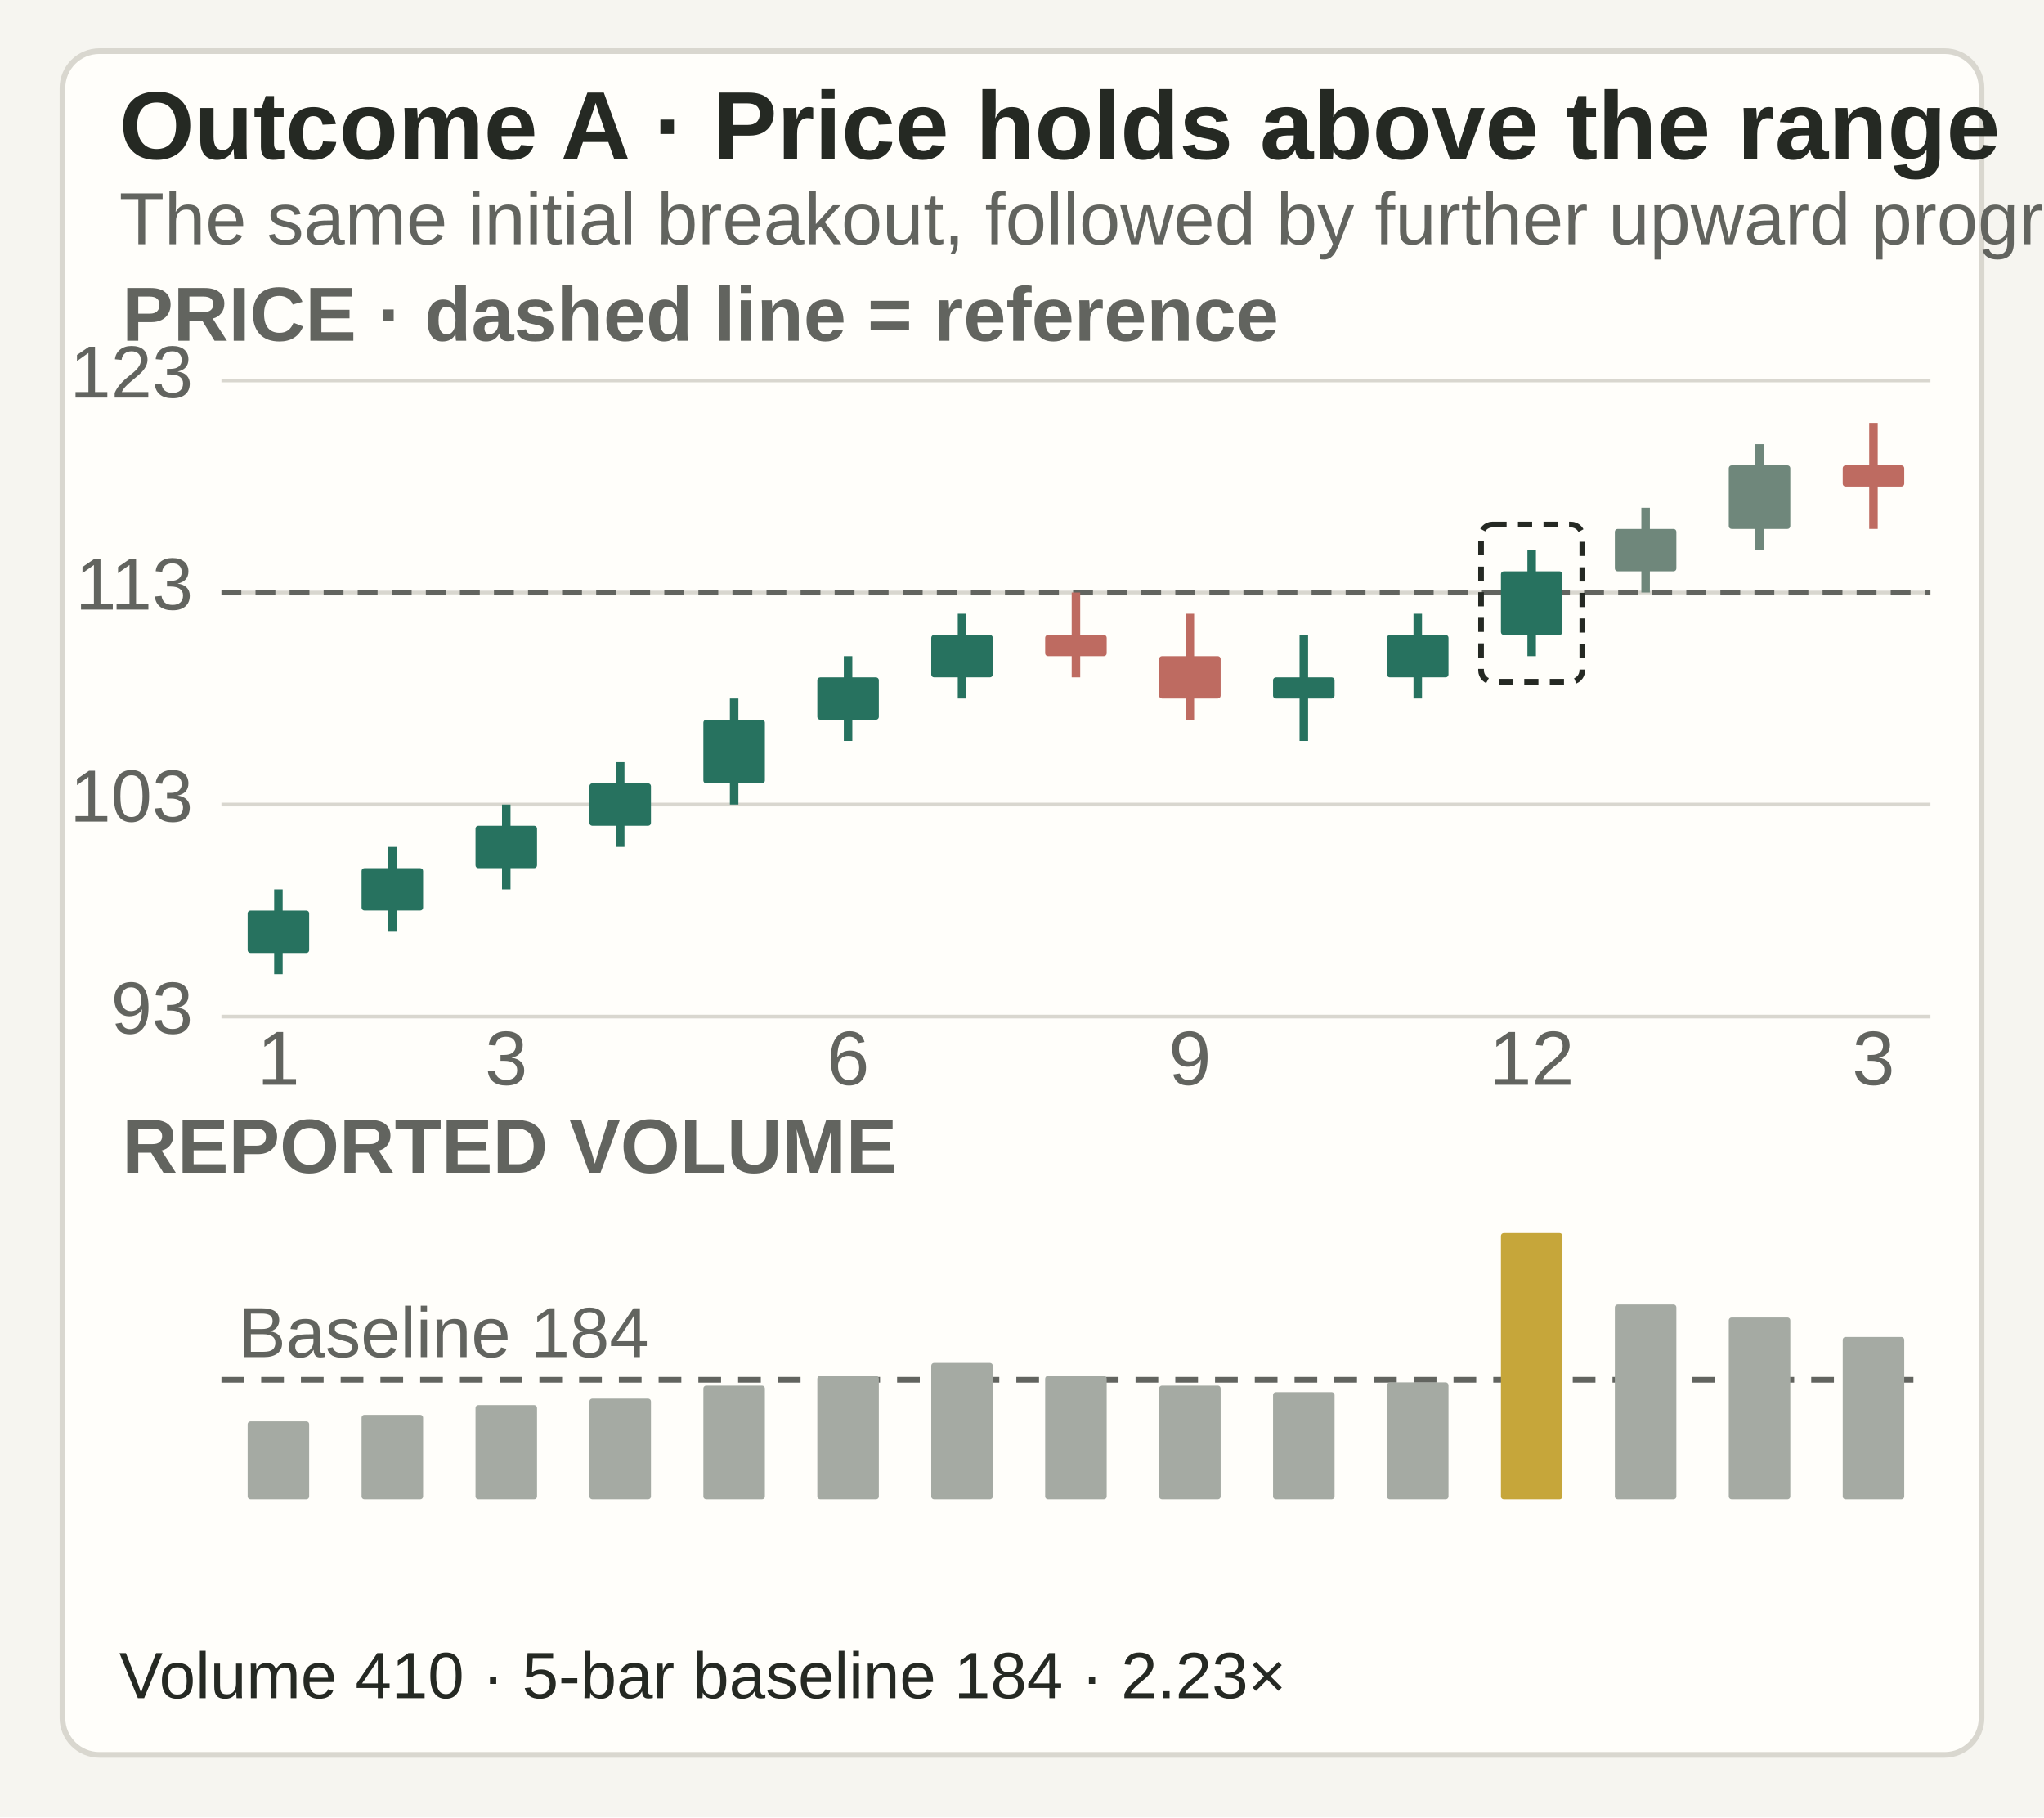
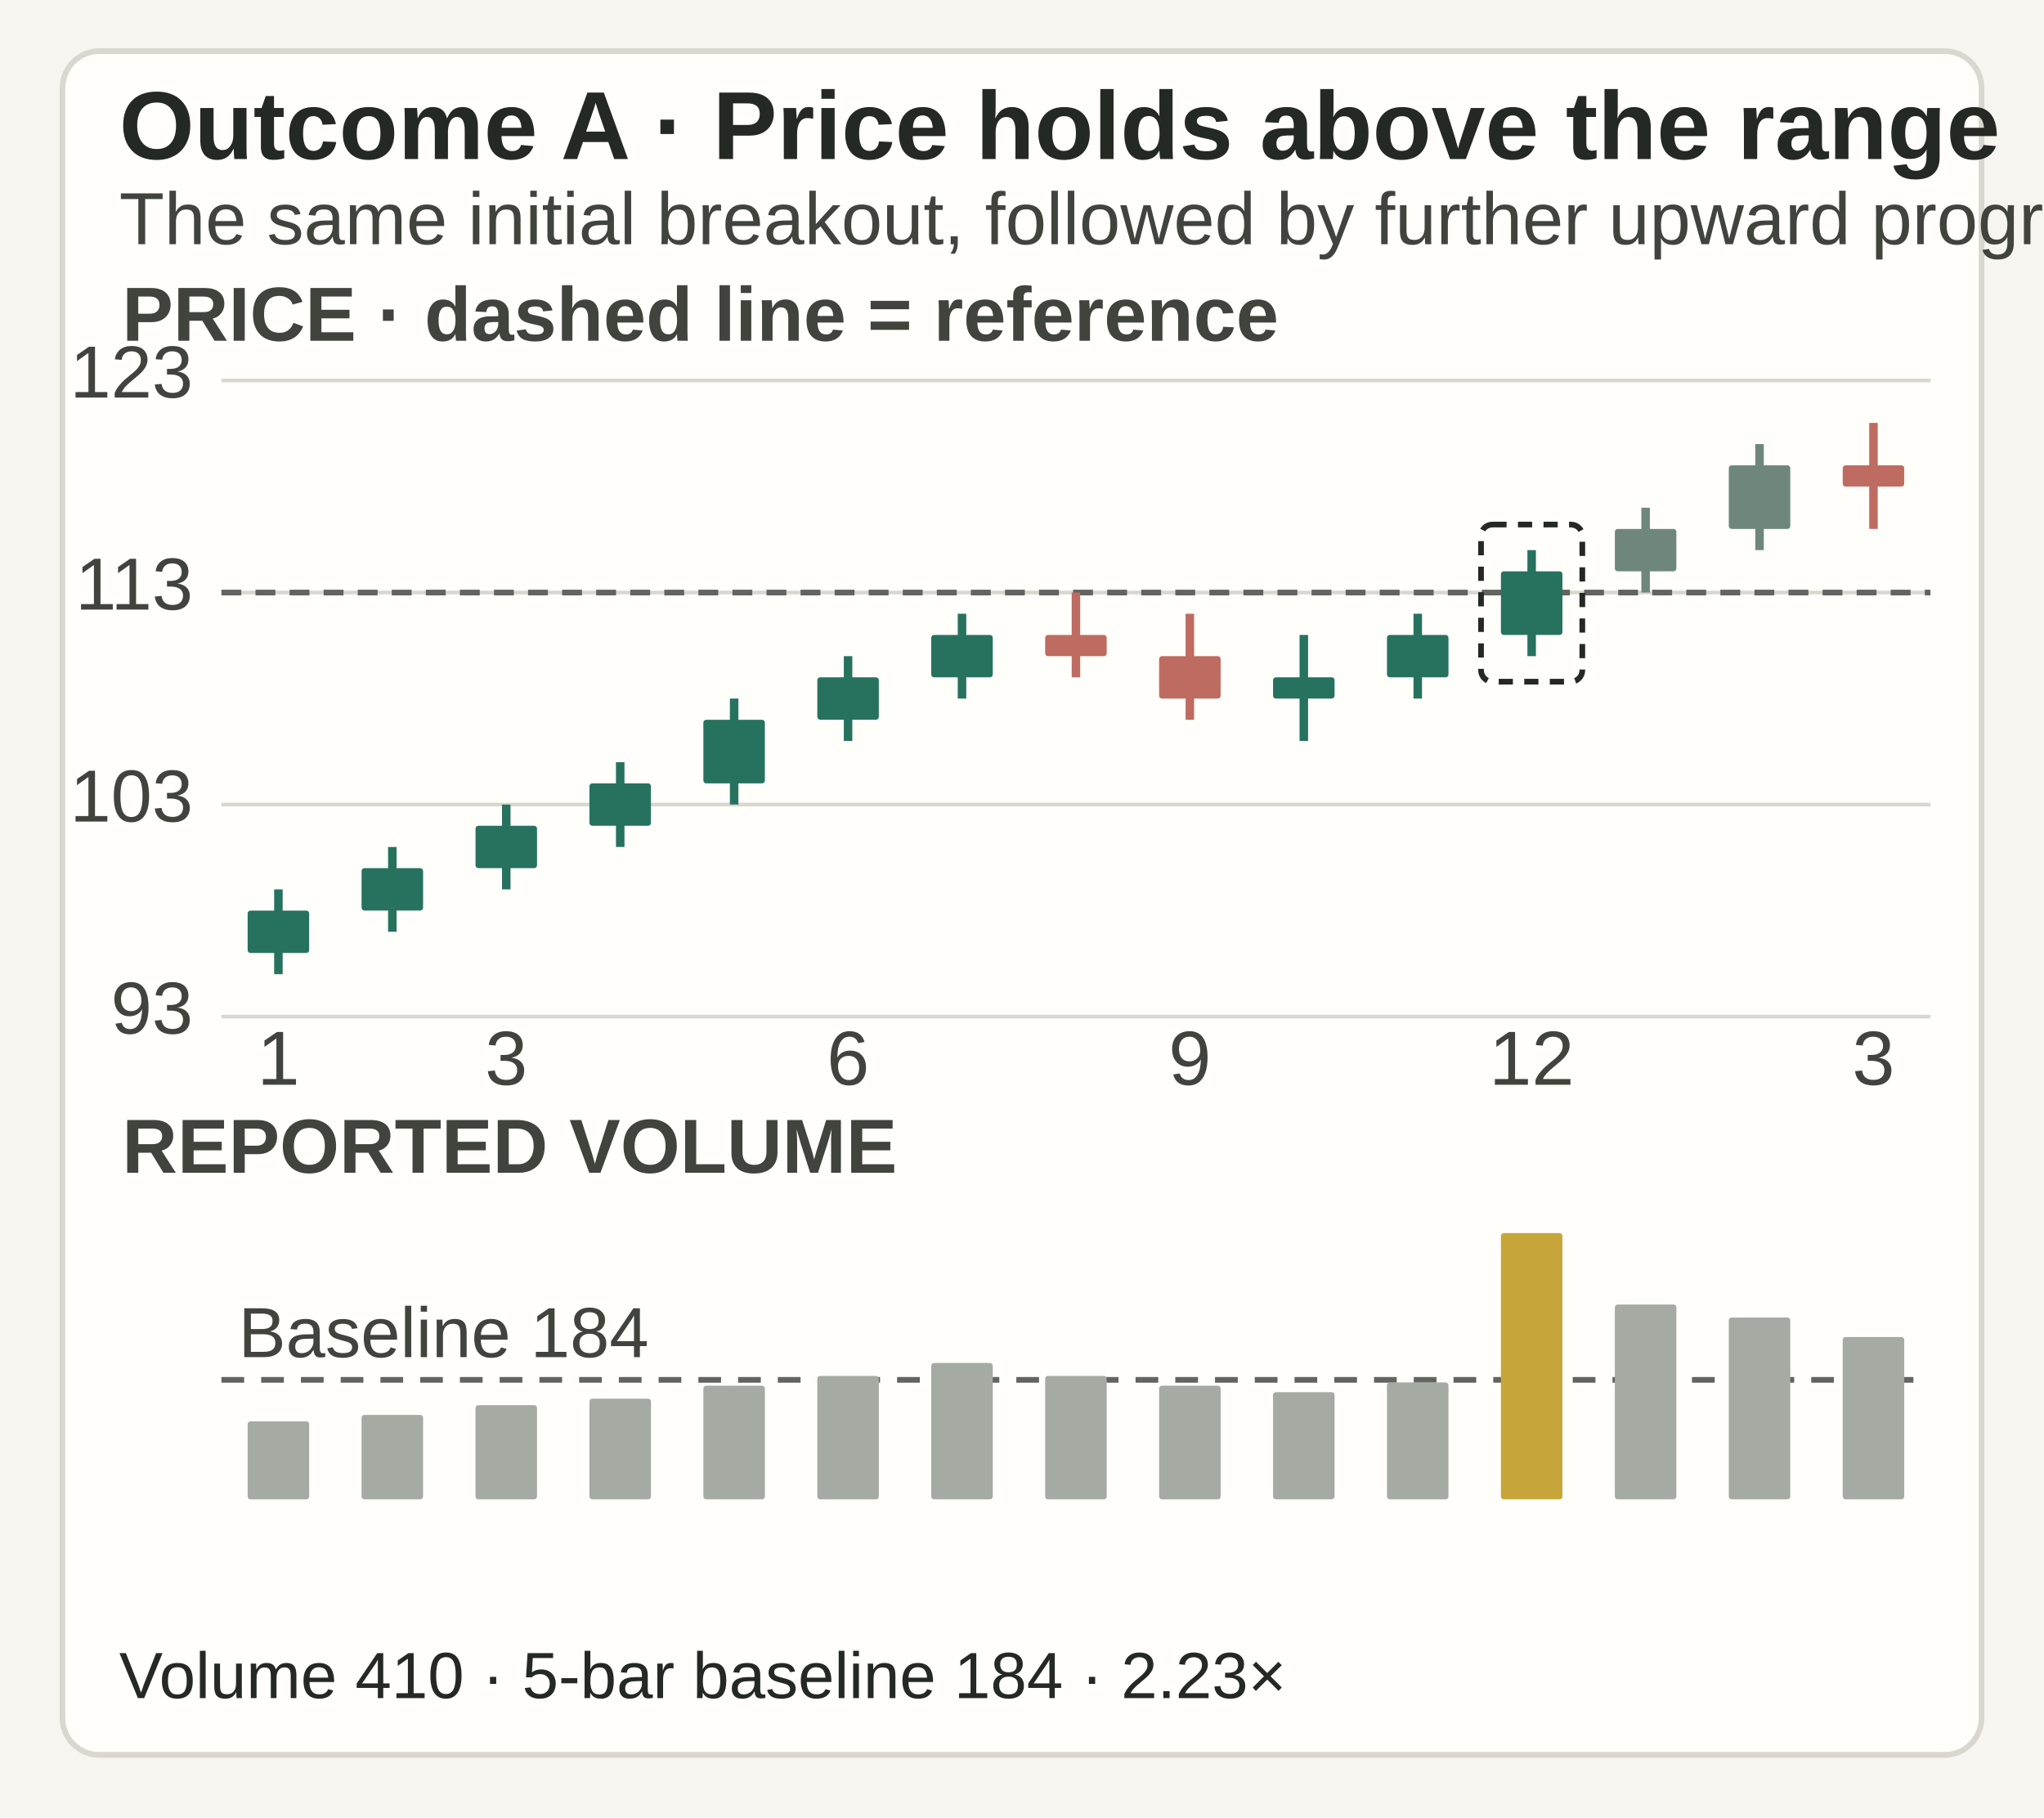
<svg xmlns="http://www.w3.org/2000/svg" width="720" height="640" viewBox="0 0 720 640" role="img" aria-labelledby="title desc">
  <rect width="720" height="640" fill="#f6f5f0" />
  <rect x="22" y="18" width="676" height="600" rx="13" fill="#fffefa" stroke="#d9d7cf" stroke-width="2" />
  <text x="42" y="56" font-family="Arial,Helvetica,sans-serif" font-size="34" font-weight="700" fill="#252923">Outcome A · Price holds above the range</text>
-   <text x="42" y="86" font-family="Arial,Helvetica,sans-serif" font-size="26" fill="#62645f">The same initial breakout, followed by further upward progress.</text>
-   <text x="43" y="120" font-family="Arial,Helvetica,sans-serif" font-size="27" font-weight="700" fill="#62645f">PRICE · dashed line = reference</text>
+   <text x="42" y="86" font-family="Arial,Helvetica,sans-serif" font-size="26" fill="#41443d">The same initial breakout, followed by further upward progress.</text>
+   <text x="43" y="120" font-family="Arial,Helvetica,sans-serif" font-size="27" font-weight="700" fill="#41443d">PRICE · dashed line = reference</text>
  <line x1="78" y1="134" x2="680" y2="134" stroke="#d9d7cf" stroke-width="1.3" />
-   <text x="68" y="140" font-family="Arial,Helvetica,sans-serif" font-size="26" text-anchor="end" fill="#62645f">123</text>
+   <text x="68" y="140" font-family="Arial,Helvetica,sans-serif" font-size="26" text-anchor="end" fill="#41443d">123</text>
  <line x1="78" y1="208.67" x2="680" y2="208.67" stroke="#d9d7cf" stroke-width="1.3" />
-   <text x="68" y="214.67" font-family="Arial,Helvetica,sans-serif" font-size="26" text-anchor="end" fill="#62645f">113</text>
+   <text x="68" y="214.67" font-family="Arial,Helvetica,sans-serif" font-size="26" text-anchor="end" fill="#41443d">113</text>
  <line x1="78" y1="283.33" x2="680" y2="283.33" stroke="#d9d7cf" stroke-width="1.3" />
-   <text x="68" y="289.33" font-family="Arial,Helvetica,sans-serif" font-size="26" text-anchor="end" fill="#62645f">103</text>
+   <text x="68" y="289.33" font-family="Arial,Helvetica,sans-serif" font-size="26" text-anchor="end" fill="#41443d">103</text>
  <line x1="78" y1="358" x2="680" y2="358" stroke="#d9d7cf" stroke-width="1.3" />
-   <text x="68" y="364" font-family="Arial,Helvetica,sans-serif" font-size="26" text-anchor="end" fill="#62645f">93</text>
+   <text x="68" y="364" font-family="Arial,Helvetica,sans-serif" font-size="26" text-anchor="end" fill="#41443d">93</text>
  <line x1="78" y1="208.67" x2="680" y2="208.67" stroke="#62645f" stroke-width="2" stroke-dasharray="7 5" />
  <line x1="98.07" y1="313.20" x2="98.07" y2="343.07" stroke="#27725f" stroke-width="3" />
  <rect x="87.23" y="320.67" width="21.67" height="14.93" rx="1" fill="#27725f" />
-   <text x="98.07" y="382" text-anchor="middle" font-family="Arial,Helvetica,sans-serif" font-size="27" fill="#62645f">1</text>
+   <text x="98.07" y="382" text-anchor="middle" font-family="Arial,Helvetica,sans-serif" font-size="27" fill="#41443d">1</text>
  <line x1="138.20" y1="298.27" x2="138.20" y2="328.13" stroke="#27725f" stroke-width="3" />
  <rect x="127.36" y="305.73" width="21.67" height="14.93" rx="1" fill="#27725f" />
  <line x1="178.33" y1="283.33" x2="178.33" y2="313.20" stroke="#27725f" stroke-width="3" />
  <rect x="167.50" y="290.80" width="21.67" height="14.93" rx="1" fill="#27725f" />
-   <text x="178.33" y="382" text-anchor="middle" font-family="Arial,Helvetica,sans-serif" font-size="27" fill="#62645f">3</text>
+   <text x="178.33" y="382" text-anchor="middle" font-family="Arial,Helvetica,sans-serif" font-size="27" fill="#41443d">3</text>
  <line x1="218.47" y1="268.40" x2="218.47" y2="298.27" stroke="#27725f" stroke-width="3" />
  <rect x="207.63" y="275.87" width="21.67" height="14.93" rx="1" fill="#27725f" />
  <line x1="258.60" y1="246" x2="258.60" y2="283.33" stroke="#27725f" stroke-width="3" />
  <rect x="247.76" y="253.47" width="21.67" height="22.40" rx="1" fill="#27725f" />
  <line x1="298.73" y1="231.07" x2="298.73" y2="260.93" stroke="#27725f" stroke-width="3" />
  <rect x="287.90" y="238.53" width="21.67" height="14.93" rx="1" fill="#27725f" />
-   <text x="298.73" y="382" text-anchor="middle" font-family="Arial,Helvetica,sans-serif" font-size="27" fill="#62645f">6</text>
+   <text x="298.73" y="382" text-anchor="middle" font-family="Arial,Helvetica,sans-serif" font-size="27" fill="#41443d">6</text>
  <line x1="338.87" y1="216.13" x2="338.87" y2="246" stroke="#27725f" stroke-width="3" />
  <rect x="328.03" y="223.60" width="21.67" height="14.93" rx="1" fill="#27725f" />
  <line x1="379" y1="208.67" x2="379" y2="238.53" stroke="#be6b61" stroke-width="3" />
  <rect x="368.16" y="223.60" width="21.67" height="7.47" rx="1" fill="#be6b61" />
  <line x1="419.13" y1="216.13" x2="419.13" y2="253.47" stroke="#be6b61" stroke-width="3" />
  <rect x="408.30" y="231.07" width="21.67" height="14.93" rx="1" fill="#be6b61" />
-   <text x="419.13" y="382" text-anchor="middle" font-family="Arial,Helvetica,sans-serif" font-size="27" fill="#62645f">9</text>
+   <text x="419.13" y="382" text-anchor="middle" font-family="Arial,Helvetica,sans-serif" font-size="27" fill="#41443d">9</text>
  <line x1="459.27" y1="223.60" x2="459.27" y2="260.93" stroke="#27725f" stroke-width="3" />
  <rect x="448.43" y="238.53" width="21.67" height="7.47" rx="1" fill="#27725f" />
  <line x1="499.40" y1="216.13" x2="499.40" y2="246" stroke="#27725f" stroke-width="3" />
  <rect x="488.56" y="223.60" width="21.67" height="14.93" rx="1" fill="#27725f" />
  <line x1="539.53" y1="193.73" x2="539.53" y2="231.07" stroke="#27725f" stroke-width="3" />
  <rect x="528.70" y="201.20" width="21.67" height="22.40" rx="1" fill="#27725f" />
  <rect x="521.70" y="184.73" width="35.67" height="55.33" rx="4" fill="none" stroke="#252923" stroke-width="2" stroke-dasharray="5 4" />
-   <text x="539.53" y="382" text-anchor="middle" font-family="Arial,Helvetica,sans-serif" font-size="27" fill="#62645f">12</text>
+   <text x="539.53" y="382" text-anchor="middle" font-family="Arial,Helvetica,sans-serif" font-size="27" fill="#41443d">12</text>
  <line x1="579.67" y1="178.80" x2="579.67" y2="208.67" stroke="#6f877b" stroke-width="3" />
  <rect x="568.83" y="186.27" width="21.67" height="14.93" rx="1" fill="#6f877b" />
  <line x1="619.80" y1="156.40" x2="619.80" y2="193.73" stroke="#6f877b" stroke-width="3" />
  <rect x="608.96" y="163.87" width="21.67" height="22.40" rx="1" fill="#6f877b" />
  <line x1="659.93" y1="148.93" x2="659.93" y2="186.27" stroke="#be6b61" stroke-width="3" />
  <rect x="649.10" y="163.87" width="21.67" height="7.47" rx="1" fill="#be6b61" />
-   <text x="659.93" y="382" text-anchor="middle" font-family="Arial,Helvetica,sans-serif" font-size="27" fill="#62645f">3</text>
-   <text x="43" y="413" font-family="Arial,Helvetica,sans-serif" font-size="27" font-weight="700" fill="#62645f">REPORTED VOLUME</text>
+   <text x="659.93" y="382" text-anchor="middle" font-family="Arial,Helvetica,sans-serif" font-size="27" fill="#41443d">3</text>
+   <text x="43" y="413" font-family="Arial,Helvetica,sans-serif" font-size="27" font-weight="700" fill="#41443d">REPORTED VOLUME</text>
  <line x1="78" y1="485.93" x2="680" y2="485.93" stroke="#62645f" stroke-width="2" stroke-dasharray="8 6" />
-   <text x="84" y="477.93" font-family="Arial,Helvetica,sans-serif" font-size="25" fill="#62645f">Baseline 184</text>
+   <text x="84" y="477.93" font-family="Arial,Helvetica,sans-serif" font-size="25" fill="#41443d">Baseline 184</text>
  <rect x="87.23" y="500.56" width="21.67" height="27.44" rx="1" fill="#a5aaa3" />
  <rect x="127.36" y="498.27" width="21.67" height="29.73" rx="1" fill="#a5aaa3" />
  <rect x="167.50" y="494.84" width="21.67" height="33.16" rx="1" fill="#a5aaa3" />
  <rect x="207.63" y="492.56" width="21.67" height="35.44" rx="1" fill="#a5aaa3" />
  <rect x="247.76" y="487.98" width="21.67" height="40.02" rx="1" fill="#a5aaa3" />
  <rect x="287.90" y="484.55" width="21.67" height="43.45" rx="1" fill="#a5aaa3" />
  <rect x="328.03" y="479.98" width="21.67" height="48.02" rx="1" fill="#a5aaa3" />
  <rect x="368.16" y="484.55" width="21.67" height="43.45" rx="1" fill="#a5aaa3" />
  <rect x="408.30" y="487.98" width="21.67" height="40.02" rx="1" fill="#a5aaa3" />
  <rect x="448.43" y="490.27" width="21.67" height="37.73" rx="1" fill="#a5aaa3" />
  <rect x="488.56" y="486.84" width="21.67" height="41.16" rx="1" fill="#a5aaa3" />
  <rect x="528.70" y="434.25" width="21.67" height="93.75" rx="1" fill="#c6a63a" />
  <rect x="568.83" y="459.40" width="21.67" height="68.60" rx="1" fill="#a5aaa3" />
  <rect x="608.96" y="463.98" width="21.67" height="64.02" rx="1" fill="#a5aaa3" />
  <rect x="649.10" y="470.84" width="21.67" height="57.16" rx="1" fill="#a5aaa3" />
  <text x="42" y="598" font-family="Arial,Helvetica,sans-serif" font-size="23" fill="#252923">Volume 410 · 5-bar baseline 184 · 2.23×</text>
</svg>
